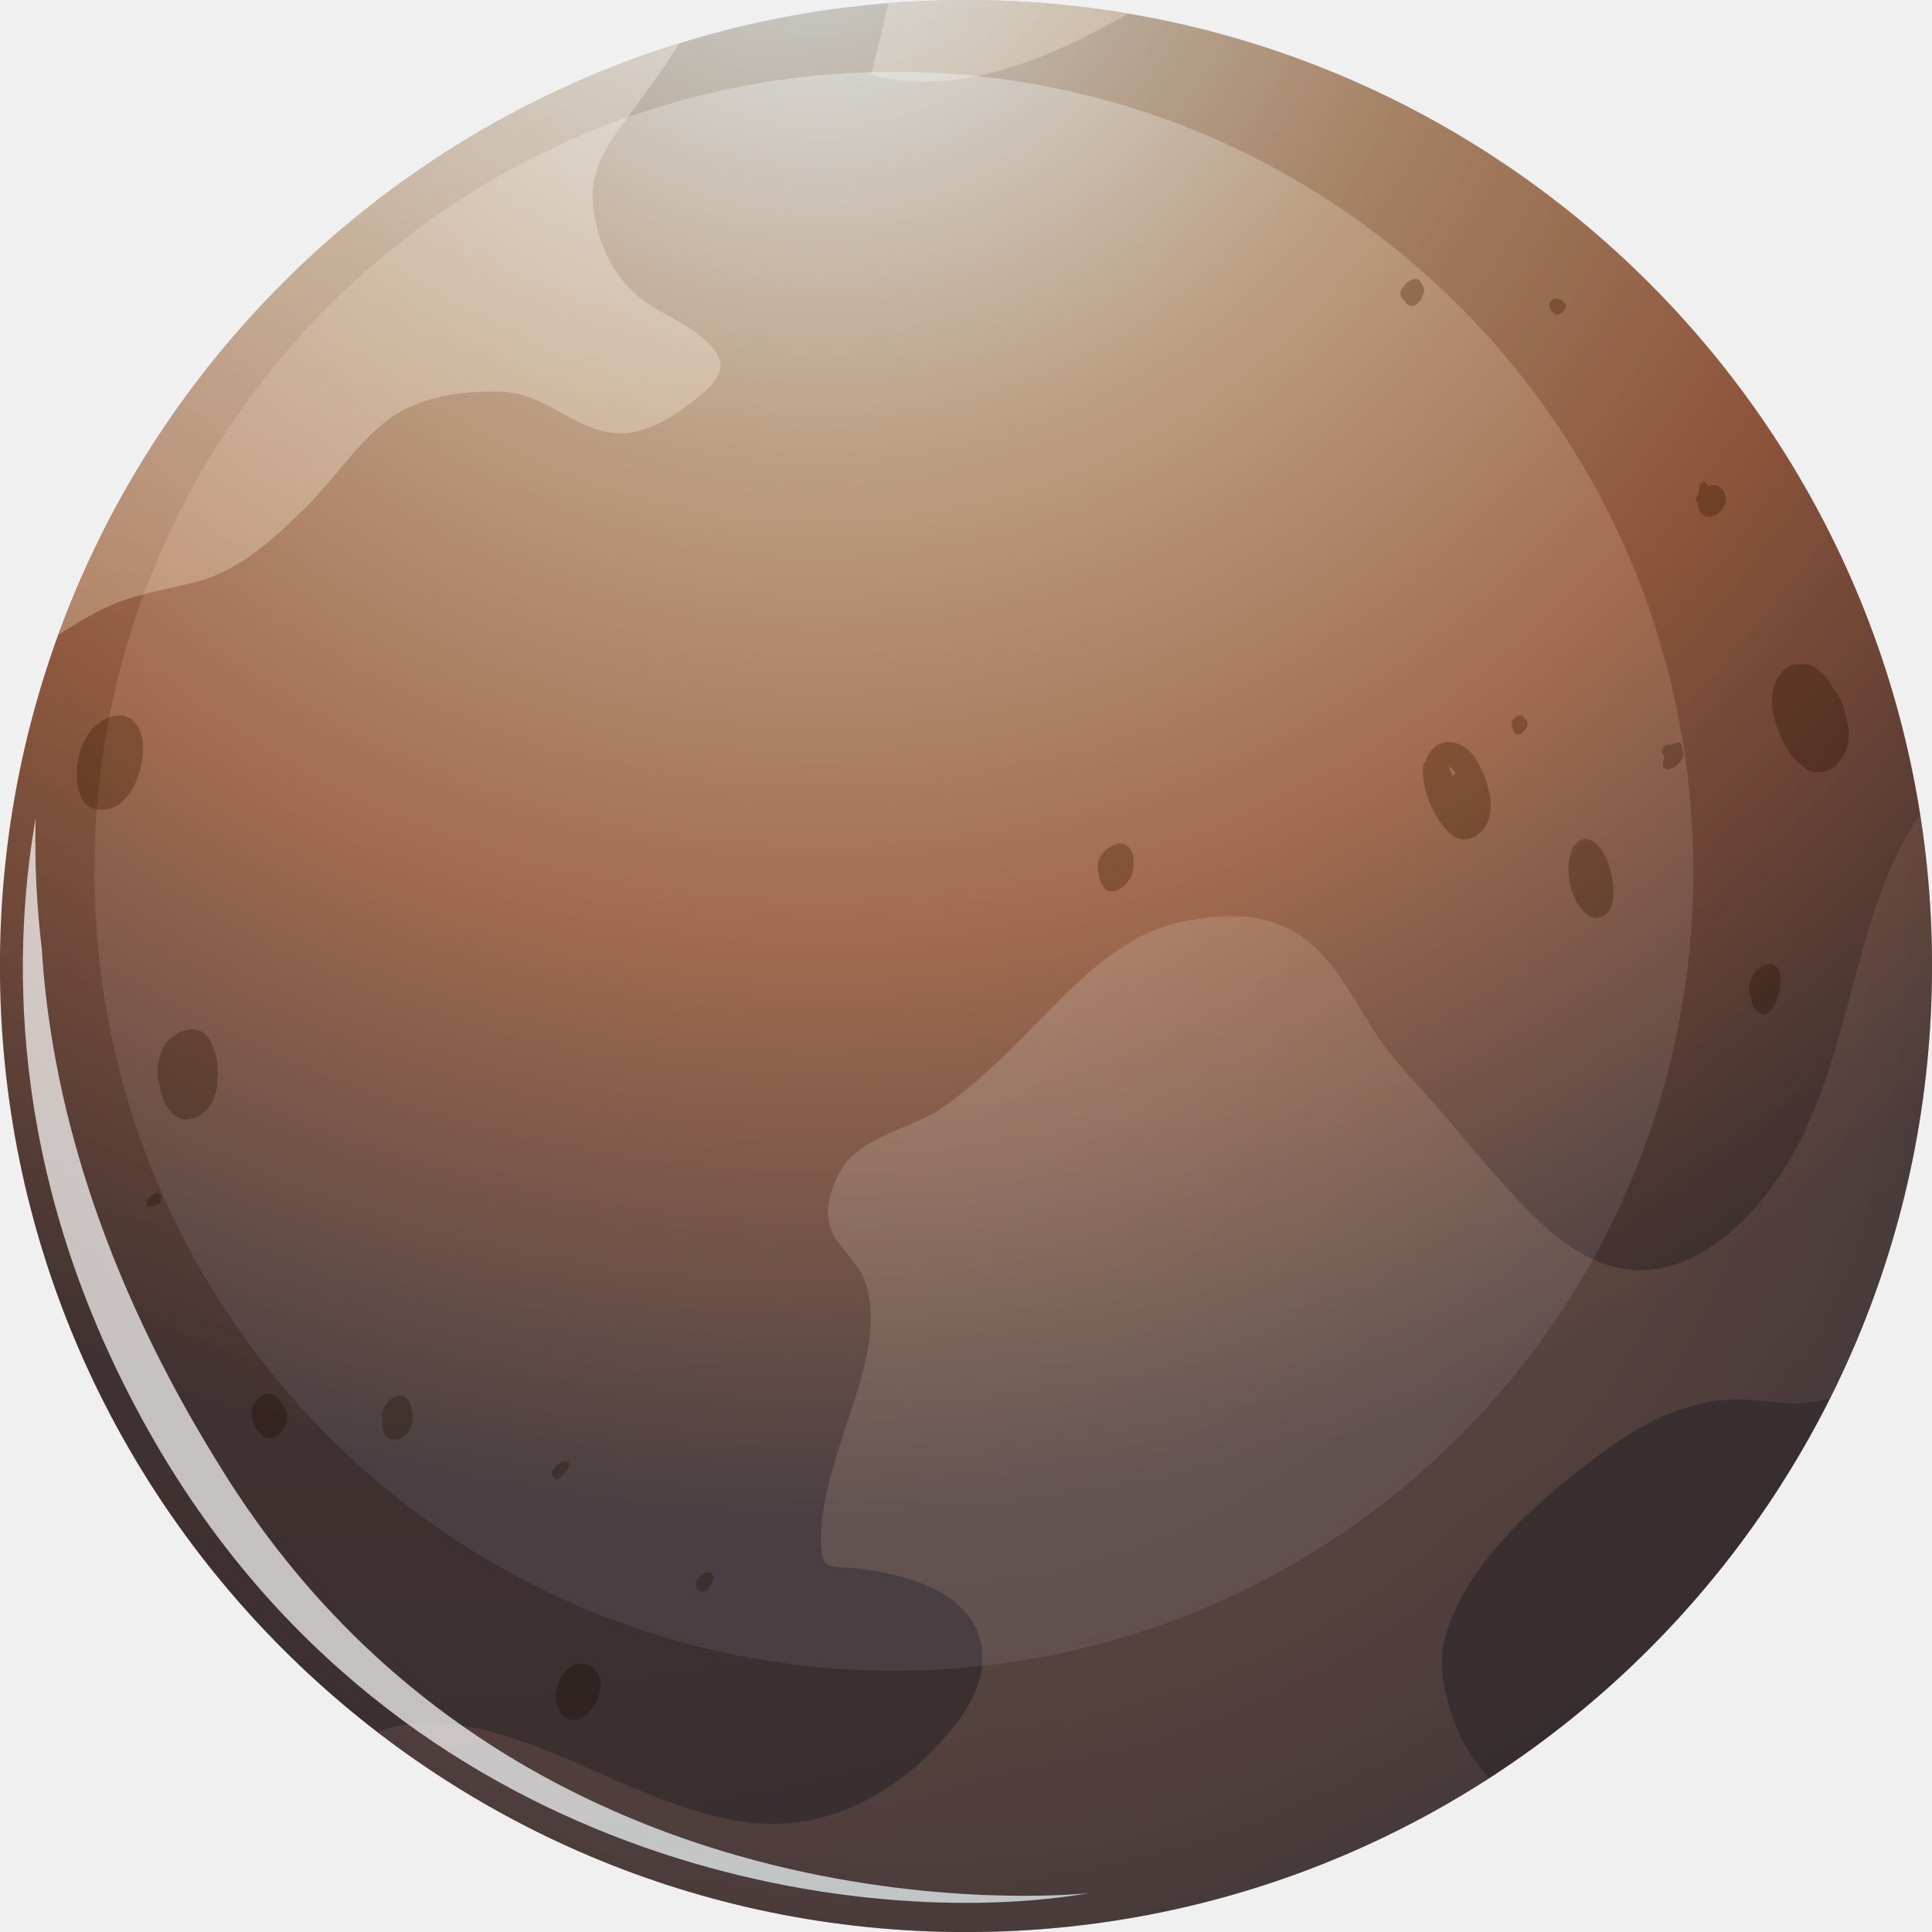
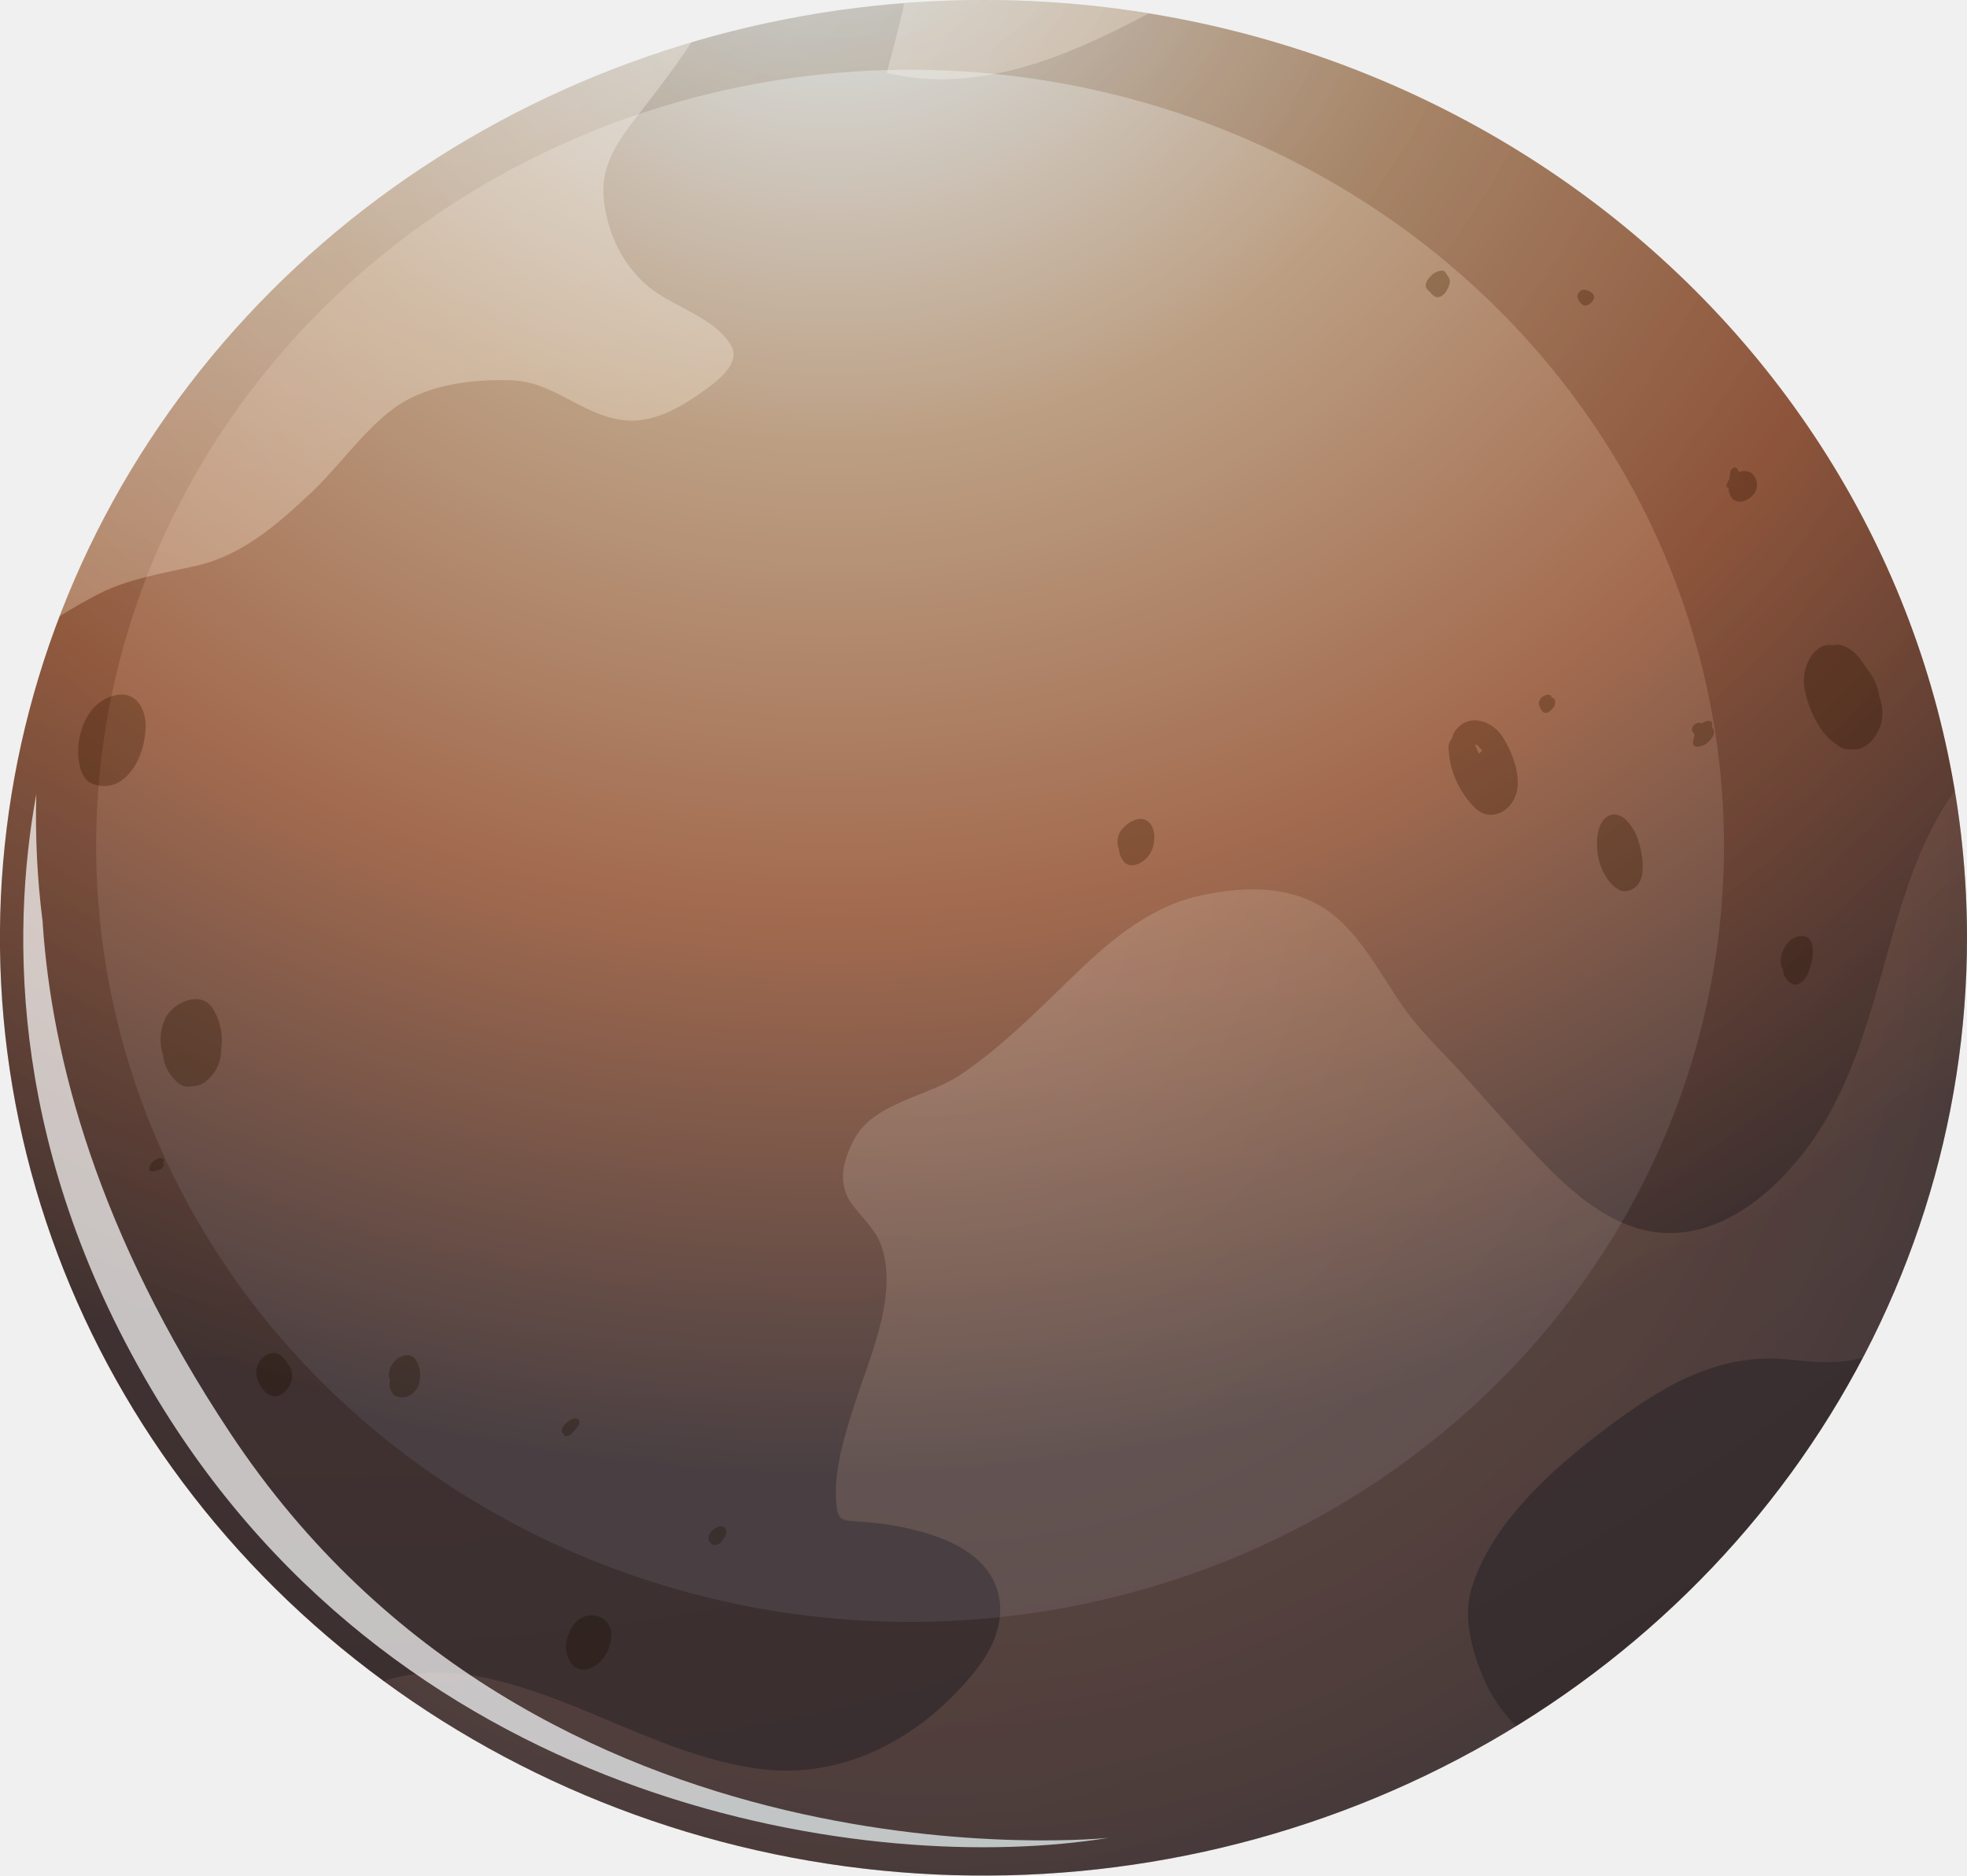
- <svg xmlns="http://www.w3.org/2000/svg" xmlns:xlink="http://www.w3.org/1999/xlink" viewBox="0 0 368.43 368.43">
-   <defs>
-     <style>.cls-1{isolation:isolate;}.cls-2{fill:url(#radial-gradient);}.cls-3,.cls-5,.cls-6,.cls-8{opacity:0.4;}.cls-3,.cls-8{mix-blend-mode:multiply;}.cls-3{fill:url(#radial-gradient-2);}.cls-4{fill:#c3e6f8;opacity:0.7;mix-blend-mode:color-dodge;}.cls-5,.cls-6,.cls-7{mix-blend-mode:screen;}.cls-5{fill:url(#radial-gradient-3);}.cls-6{fill:url(#radial-gradient-4);}.cls-7{opacity:0.2;fill:url(#radial-gradient-5);}.cls-8{fill:#7f612d;}</style>
-     <radialGradient id="radial-gradient" cx="156.36" cy="-31.89" r="339.01" gradientUnits="userSpaceOnUse">
-       <stop offset="0" stop-color="#e3f3fc" />
-       <stop offset="0.35" stop-color="#bc9f83" />
-       <stop offset="0.62" stop-color="#a36b4f" />
-       <stop offset="0.95" stop-color="#493f42" />
-     </radialGradient>
-     <radialGradient id="radial-gradient-2" cx="56.66" cy="-79.48" r="544.83" gradientUnits="userSpaceOnUse">
-       <stop offset="0" stop-color="#e3f3fc" />
-       <stop offset="0.35" stop-color="#bc9f83" />
-       <stop offset="0.68" stop-color="#a36b4f" />
-       <stop offset="0.95" stop-color="#493f42" />
-     </radialGradient>
-     <radialGradient id="radial-gradient-3" cx="38.44" cy="-43.04" r="491.73" xlink:href="#radial-gradient-2" />
-     <radialGradient id="radial-gradient-4" cx="38.42" cy="-43.02" r="491.76" xlink:href="#radial-gradient-2" />
-     <radialGradient id="radial-gradient-5" cx="174.29" cy="176.36" r="228.03" xlink:href="#radial-gradient-2" />
-   </defs>
-   <g class="cls-1">
-     <g id="Calque_2" data-name="Calque 2">
-       <g id="Calque_1-2" data-name="Calque 1">
-         <path class="cls-2" d="M368.43,184.21A184.22,184.22,0,1,1,184.22,0,184.21,184.21,0,0,1,368.43,184.21Z" />
-         <path class="cls-3" d="M184.22,0A184.22,184.22,0,1,0,368.43,184.21,184.21,184.21,0,0,0,184.22,0ZM170.45,318.6A152.45,152.45,0,1,1,322.91,166.15,152.44,152.44,0,0,1,170.45,318.6Z" />
-         <path class="cls-4" d="M43.18,281.6C18.26,242.23,9.71,207.85,8,181.44c0-.08,0-.16,0-.25A170.33,170.33,0,0,1,6.8,156c-4.79,27.54-5,71,22.71,118.92,46.84,80.89,134.2,93.61,178.18,86.1C207.69,361,101,373,43.18,281.6Z" />
-         <path class="cls-5" d="M18.58,116.62c5.67-3,12-4,18.16-5.47,8.72-2.1,15.1-8.07,21.38-14.21,5.35-5.25,9.49-11.79,15.34-16.49,6.08-4.87,14.78-6,22.35-5.75,7.75.28,13,6.58,20.42,7.76,5.86,1,11.37-2.47,15.88-5.91,2.34-1.78,6.74-5.24,4.81-8.71-2.84-5.08-9.82-7.3-14.31-10.62C117,53.1,113.73,46,113.09,39.09c-.71-7.59,3.67-12.71,7.91-18.5,2.85-3.88,5.84-8,8.54-12.34A184.66,184.66,0,0,0,11.1,121.09C13.55,119.5,16,118,18.58,116.62Z" />
-         <path class="cls-6" d="M166.09,14.32c17.34,4.27,33.8-3.19,49.09-11.69a184.79,184.79,0,0,0-31-2.63c-5,0-9.93.21-14.81.6C168.45,5.25,167.21,9.86,166.09,14.32Z" />
-         <path class="cls-7" d="M278.54,331.19c-2.42-5.39-4.6-12.65-3.06-18.57,3.73-14.15,17.51-26.21,28.73-34.62,5.07-3.8,10.29-7.19,16.31-9.24a33.17,33.17,0,0,1,12.65-1.84c3.46.22,6.95.84,10.43.66a24.79,24.79,0,0,0,5.38-.9,183.31,183.31,0,0,0,19.45-82.47,186,186,0,0,0-2.25-28.89c-4.39,6.3-7.33,13.75-9.63,21.21-4.3,14-6.9,28.82-13.71,41.88s-21.29,28.62-37.49,22.4c-8.07-3.1-14.5-10.3-20.09-16.63-3.95-4.48-7.76-9.08-11.67-13.6-3.12-3.59-6.54-7-9.36-10.79-4.54-6.17-7.78-13.66-13.31-19-7.19-7-17.09-7-26.41-4.79-9.94,2.41-17.52,9.65-24.48,16.75-6.36,6.48-12.58,13-20,18.28-6,4.33-16.38,5.55-20,12.71-2.21,4.36-3.35,9-.18,13.19,1.95,2.54,4.39,5,5.35,8.15,2.95,9.77-2.41,21.72-5.18,30.94-1.8,5.93-3.72,12.22-3.43,18.48.23,4.57,1,4.1,5,4.45a54.59,54.59,0,0,1,6.24.8c6.43,1.27,14.56,3.82,17.92,10.07,3.28,6.07,1.1,12.84-2.82,18.08-9.75,13-24.48,21.91-41,19.53-14.86-2.15-27.85-10.22-41.83-15.15-6.77-2.39-14-4.29-21.27-3.57a32.41,32.41,0,0,0-7,1.52A184.32,184.32,0,0,0,284,339.12,32,32,0,0,1,278.54,331.19Z" />
-         <path class="cls-8" d="M281.54,144.89c-1.87-3.24-6.39-5-8.91-1.39a4.45,4.45,0,0,0-.69,1.59,2.71,2.71,0,0,0-.61,2,18,18,0,0,0,5.06,11.74c2.88,2.74,6.63.51,7.58-2.83C285,152.42,283.3,147.91,281.54,144.89ZM277,148.06a16,16,0,0,1-.72-1.77.76.76,0,0,0,.35,0,8.56,8.56,0,0,1,1,1.18A3.81,3.81,0,0,0,277,148.06Z" />
-         <path class="cls-8" d="M291.22,137.49a.52.52,0,0,0-.56-.41,1.18,1.18,0,0,1-.07-.2c-.13-.66-1.1-.37-1.45-.16a1.76,1.76,0,0,0-.89,1.33h0c0,.07,0,.12,0,.18s0,0,0,.09.06.27.11.42a2.89,2.89,0,0,0,.53,1c.78,1,2.35-.69,2.4-1.5A3.34,3.34,0,0,0,291.22,137.49Z" />
-         <path class="cls-8" d="M306.7,164.61c-.51-1.53-2-4.13-3.74-4.53-3-.68-4,3.58-3.81,5.65a.24.24,0,0,0,0,.08,12.31,12.31,0,0,0,1,5.14c.61,1.51,2.54,4.45,4.52,4.09C309.08,174.24,307.66,167.45,306.7,164.61Z" />
-         <path class="cls-8" d="M321,143.42a1.37,1.37,0,0,0-.3-.56,3.43,3.43,0,0,0,0-.56c.06-1.11-1.44-.66-1.91-.2l0,0a1.26,1.26,0,0,0-1.7.61,1.06,1.06,0,0,0-.16.79c.1.31.35.51.44.83,0,0,0,.1,0,.16a8.61,8.61,0,0,0-.26,1.27c-.2,1.54,2,.79,2.56.26S321.35,144.44,321,143.42Z" />
-         <path class="cls-8" d="M352,136.77a11.22,11.22,0,0,0-2.49-5.63c-1.06-1.9-2.53-3.79-4.64-4.4a3.38,3.38,0,0,0-1.67,0c-3.52-.62-5.93,4.54-5.21,8.54.6,3.35,2.62,8.82,6.07,11a3.42,3.42,0,0,0,3,.91,4.84,4.84,0,0,0,.66,0c2.39-.23,4.21-3.21,4.7-5.3A9.94,9.94,0,0,0,352,136.77Z" />
-         <path class="cls-8" d="M328.23,93.08a2.31,2.31,0,0,0-2.49-.34,2.54,2.54,0,0,0-.46-.76c-.4-.55-1.3.42-1.21.89,0,.07-.1.68-.11.92s0,.22,0,.33a3.51,3.51,0,0,0-.51.89c-.16.5,0,.81.35.93a2.83,2.83,0,0,0,.56,1.87c1.27,1.59,3.5.34,4.31-1A3.09,3.09,0,0,0,328.23,93.08Z" />
-         <path class="cls-8" d="M214.92,161.28c-1.76-1.28-4.35.72-5.16,2.22a4,4,0,0,0-.2,3.24,4.73,4.73,0,0,0,.93,2.52c.81,1,2.08.81,3.09.26a5.3,5.3,0,0,0,2.56-4.08C216.35,164,216.14,162.18,214.92,161.28Z" />
-         <path class="cls-8" d="M270.73,53.51c-.49-.82-2,0-2.43.4s-1.59,1.66-1.18,2.55a2,2,0,0,0,.77.91,1.92,1.92,0,0,0,1,.93c.75.35,1.6-.43,1.95-1a4.45,4.45,0,0,0,.73-2C271.59,54.65,271.06,54.06,270.73,53.51Z" />
-         <path class="cls-8" d="M298.47,57.92a2.4,2.4,0,0,0-1.63-1c-.68-.17-1.53.8-1.38,1.43a2.27,2.27,0,0,0,.92,1.44C297,60.71,299.12,58.94,298.47,57.92Z" />
-         <path class="cls-8" d="M54.71,269.84a3.23,3.23,0,0,0-.92-2c-.63-1.49-2-2.59-3.66-1.78a3.94,3.94,0,0,0-2,4.51,4.8,4.8,0,0,0,1.13,2.34,3.08,3.08,0,0,0,.66.78,2.45,2.45,0,0,0,3.52-.41A4.21,4.21,0,0,0,54.71,269.84Z" />
-         <path class="cls-8" d="M78.07,267.44c-.69-1.39-1.88-1.55-3.24-.83a4.31,4.31,0,0,0-1.77,2.24,2.64,2.64,0,0,0-.17.67,2,2,0,0,0,.11,1.39c0,.12,0,.24,0,.36a3.25,3.25,0,0,0,.86,2.83,2.88,2.88,0,0,0,3.5-.44C79,272.19,79,269.34,78.07,267.44Z" />
-         <path class="cls-8" d="M108.37,278.87c-.37-.41-1.11-.21-1.5.06a5.9,5.9,0,0,0-1.18,1c-.27.32-.75,1.22-.27,1.61.13.15.17.14.11-.05.12,1.34,1.7.19,2.07-.5a6.93,6.93,0,0,0,.53-.64C108.41,280,108.77,279.33,108.37,278.87Z" />
-         <path class="cls-8" d="M111.63,317.39c-2.53-.49-4.37,1.36-5.08,3.55a5.91,5.91,0,0,0,.6,6c1.29,1.57,3.18,1.17,4.62.08a7.65,7.65,0,0,0,2.7-5.38A3.73,3.73,0,0,0,111.63,317.39Z" />
-         <path class="cls-8" d="M135.91,300.31v0a1.31,1.31,0,0,0-.23-.25l-.06-.05-.06-.05c-1-.59-2.94,1-2.84,2.12a1.12,1.12,0,0,0,.4,1,1,1,0,0,0,.33.34c.35.32,1.2-.08,1.45-.32a3,3,0,0,0,.69-1l.06-.09A1.65,1.65,0,0,0,135.91,300.31Z" />
-         <path class="cls-8" d="M21.51,136.59c-4.29,1.08-6.29,5.38-6.78,9.39-.3,2.38,0,7.33,2.95,8.12a5.43,5.43,0,0,0,5.1-.79c3.09-2.38,4.37-6.71,4.5-10.46C27.4,139.41,25.54,135.6,21.51,136.59Z" />
-         <path class="cls-8" d="M39.72,197.89c-2.26-3.3-7-1-8.56,1.76a10.16,10.16,0,0,0-.64,7.55,8.28,8.28,0,0,0,3,5.66,3.16,3.16,0,0,0,2.59.52,4.32,4.32,0,0,0,2.78-1.24A8,8,0,0,0,41.42,206,12.09,12.09,0,0,0,39.72,197.89Z" />
-         <path class="cls-8" d="M30.49,228.57a1.14,1.14,0,0,0,.17-.31c.23-.66-.44-.92-1-.72a4.64,4.64,0,0,0-1.15.8c-.54.45-1,2,.24,1.74a4.32,4.32,0,0,0,1.26-.36,1.66,1.66,0,0,0,.44-.35s.32-.52.1-.21C30.79,228.86,30.72,228.61,30.49,228.57Z" />
-         <path class="cls-8" d="M337.65,183.87c-2.48-.12-4,2.61-4.11,4.77a3.88,3.88,0,0,0,.4,1.8,3.47,3.47,0,0,0,1.82,2.89c.77.38,1.68-.31,2.16-.86C339.25,191,340.94,184.05,337.65,183.87Z" />
-       </g>
+ <svg xmlns="http://www.w3.org/2000/svg" viewBox="0 0 386 368" fill="none">
+   <g clip-path="url(#clip0_47_147)">
+     <path d="M386 183.995C386.002 220.389 374.684 255.965 353.477 286.226C332.27 316.487 302.127 340.073 266.86 354.002C231.592 367.93 192.784 371.574 155.344 364.475C117.904 357.375 83.513 339.85 56.52 314.116C29.527 288.382 11.145 255.595 3.698 219.9C-3.749 184.206 0.074 147.208 14.683 113.585C29.293 79.962 54.032 51.224 85.773 31.006C117.515 10.788 154.832 -0.002 193.005 2.71209e-07C244.191 2.71209e-07 293.28 19.385 329.473 53.891C365.667 88.397 386 135.197 386 183.995Z" fill="url(#paint0_radial_47_147)" />
+     <path style="mix-blend-mode:multiply" opacity="0.4" d="M193.005 2.71209e-07C154.832 -0.002 117.515 10.788 85.773 31.006C54.032 51.224 29.293 79.962 14.683 113.585C0.074 147.208 -3.749 184.206 3.698 219.9C11.145 255.595 29.527 288.382 56.52 314.116C83.513 339.85 117.904 357.375 155.344 364.475C192.784 371.574 231.592 367.93 266.86 354.002C302.127 340.073 332.27 316.487 353.477 286.226C374.684 255.965 386.002 220.389 386 183.995C386 135.197 365.667 88.397 329.473 53.891C293.28 19.385 244.191 2.71209e-07 193.005 2.71209e-07ZM178.579 318.228C146.99 318.226 116.11 309.294 89.846 292.561C63.581 275.828 43.111 252.045 31.024 224.221C18.937 196.397 15.775 165.78 21.939 136.243C28.103 106.706 43.316 79.575 65.654 58.28C87.991 36.985 116.451 22.484 147.433 16.609C178.416 10.735 210.529 13.751 239.714 25.276C268.898 36.801 293.843 56.319 311.392 81.359C328.942 106.4 338.309 135.84 338.309 165.956C338.311 185.954 334.18 205.756 326.153 224.232C318.126 242.708 306.361 259.495 291.528 273.635C276.695 287.775 259.086 298.991 239.706 306.643C220.326 314.294 199.555 318.231 178.579 318.228Z" fill="url(#paint1_radial_47_147)" />
+     <g style="mix-blend-mode:color-dodge" opacity="0.7">
+       <path d="M45.239 281.271C19.131 241.947 10.173 207.607 8.382 181.228C8.382 181.148 8.382 181.068 8.382 180.979C7.311 172.633 6.891 164.223 7.124 155.818C2.106 183.326 1.886 226.735 30.917 274.599C79.991 355.395 171.517 368.1 217.595 360.599C217.595 360.579 105.817 372.565 45.239 281.271Z" fill="#C3E6F8" />
+     </g>
+     <path style="mix-blend-mode:screen" opacity="0.4" d="M19.466 116.484C25.407 113.487 32.038 112.489 38.492 111.02C47.628 108.923 54.312 102.96 60.892 96.827C66.497 91.583 70.834 85.051 76.963 80.356C83.333 75.492 92.448 74.363 100.379 74.613C108.499 74.892 113.999 81.185 121.773 82.364C127.912 83.363 133.685 79.897 138.41 76.461C140.862 74.683 145.472 71.227 143.45 67.761C140.474 62.687 133.161 60.469 128.457 57.153C122.58 53.038 119.154 45.946 118.483 39.044C117.739 31.463 122.328 26.349 126.77 20.566C129.756 16.691 132.889 12.575 135.718 8.24C107.343 16.677 81.388 31.233 59.868 50.78C38.348 70.326 21.842 94.337 11.629 120.949C14.196 119.361 16.763 117.862 19.466 116.484Z" fill="url(#paint2_radial_47_147)" />
+     <path style="mix-blend-mode:screen" opacity="0.4" d="M174.011 14.303C192.178 18.568 209.423 11.117 225.442 2.627C214.712 0.882 203.848 0.004 192.963 0C187.725 0 182.56 0.21 177.447 0.599C176.483 5.244 175.184 9.848 174.011 14.303Z" fill="url(#paint3_radial_47_147)" />
+     <path style="mix-blend-mode:screen" opacity="0.2" d="M291.823 330.803C289.288 325.42 287.004 318.168 288.617 312.255C292.525 298.122 306.962 286.076 318.717 277.676C324.029 273.88 329.498 270.494 335.805 268.446C340.056 267.02 344.558 266.396 349.059 266.608C352.684 266.828 356.34 267.447 359.986 267.268C361.894 267.167 363.784 266.865 365.622 266.369C379.07 240.805 386.048 212.593 386 183.995C386.003 174.332 385.214 164.684 383.643 155.139C379.043 161.431 375.963 168.873 373.553 176.324C369.048 190.308 366.324 205.11 359.19 218.155C352.055 231.2 336.884 246.742 319.912 240.529C311.457 237.433 304.72 230.241 298.864 223.918C294.725 219.444 290.734 214.849 286.637 210.334C283.368 206.748 279.785 203.342 276.831 199.557C272.074 193.394 268.68 185.913 262.886 180.579C255.353 173.587 244.981 173.587 235.217 175.795C224.803 178.202 216.861 185.433 209.569 192.525C202.906 198.997 196.389 205.51 188.615 210.784C182.329 215.109 171.454 216.327 167.662 223.479C165.346 227.834 164.152 232.468 167.473 236.653C169.516 239.191 172.072 241.648 173.078 244.794C176.169 254.553 170.553 266.489 167.651 275.698C165.765 281.621 163.754 287.904 164.058 294.156C164.299 298.721 165.105 298.252 169.296 298.601C171.49 298.747 173.672 299.014 175.834 299.4C182.57 300.669 191.088 303.216 194.608 309.458C198.045 315.521 195.761 322.283 191.654 327.517C181.439 340.502 166.006 349.402 148.698 347.025C133.13 344.877 119.52 336.816 104.874 331.892C97.781 329.505 90.206 327.607 82.589 328.326C80.093 328.573 77.634 329.082 75.255 329.845C106.823 352.999 145.129 366.281 184.923 367.87C224.718 369.46 264.055 359.28 297.544 338.724C295.229 336.374 293.3 333.704 291.823 330.803Z" fill="url(#paint4_radial_47_147)" />
+     <g style="mix-blend-mode:multiply" opacity="0.4">
+       <path d="M294.966 144.721C293.007 141.485 288.272 139.727 285.631 143.333C285.284 143.812 285.038 144.351 284.909 144.921C284.669 145.197 284.488 145.515 284.379 145.858C284.269 146.201 284.232 146.562 284.269 146.918C284.472 151.314 286.358 155.486 289.571 158.645C292.588 161.381 296.517 159.154 297.512 155.818C298.591 152.242 296.81 147.737 294.966 144.721ZM290.21 147.887C289.922 147.313 289.67 146.722 289.456 146.119C289.576 146.146 289.702 146.146 289.822 146.119C290.208 146.481 290.559 146.876 290.87 147.298C290.627 147.47 290.406 147.668 290.21 147.887Z" fill="#7F612D" />
+     </g>
+     <g style="mix-blend-mode:multiply" opacity="0.4">
+       <path d="M305.108 137.33C305.08 137.204 305.005 137.093 304.897 137.018C304.788 136.942 304.655 136.907 304.521 136.92C304.491 136.856 304.466 136.789 304.448 136.72C304.312 136.061 303.295 136.351 302.929 136.56C302.674 136.696 302.457 136.887 302.295 137.118C302.133 137.349 302.031 137.613 301.996 137.889C301.996 137.959 301.996 138.009 301.996 138.069C301.996 138.129 301.996 138.069 301.996 138.159C301.996 138.249 302.059 138.428 302.112 138.578C302.226 138.943 302.415 139.282 302.667 139.577C303.484 140.576 305.129 138.888 305.181 138.079C305.187 137.827 305.162 137.576 305.108 137.33Z" fill="#7F612D" />
+     </g>
+     <g style="mix-blend-mode:multiply" opacity="0.4">
+       <path d="M321.326 164.418C320.792 162.89 319.231 160.293 317.408 159.893C314.265 159.214 313.217 163.469 313.416 165.537C313.411 165.563 313.411 165.59 313.416 165.616C313.375 167.38 313.732 169.131 314.464 170.75C315.103 172.259 317.125 175.195 319.199 174.836C323.82 174.037 322.332 167.255 321.326 164.418Z" fill="#7F612D" />
+     </g>
+     <g style="mix-blend-mode:multiply" opacity="0.4">
+       <path d="M336.308 143.253C336.251 143.045 336.143 142.854 335.994 142.693C336.01 142.507 336.01 142.32 335.994 142.134C336.057 141.025 334.485 141.475 333.993 141.934C333.834 141.86 333.662 141.818 333.486 141.808C333.31 141.799 333.133 141.824 332.967 141.88C332.801 141.937 332.649 142.025 332.519 142.139C332.389 142.253 332.285 142.39 332.212 142.543C332.049 142.775 331.989 143.059 332.044 143.333C332.149 143.642 332.411 143.842 332.505 144.162C332.505 144.162 332.505 144.261 332.505 144.321C332.381 144.737 332.29 145.161 332.233 145.59C332.023 147.128 334.328 146.379 334.915 145.85C335.501 145.32 336.675 144.271 336.308 143.253Z" fill="#7F612D" />
+     </g>
+     <g style="mix-blend-mode:multiply" opacity="0.4">
+       <path d="M368.787 136.61C368.484 134.541 367.58 132.593 366.178 130.987C365.067 129.089 363.527 127.201 361.317 126.592C360.742 126.453 360.141 126.453 359.567 126.592C355.879 125.973 353.354 131.127 354.108 135.122C354.737 138.468 356.853 143.932 360.468 146.109C360.878 146.489 361.377 146.769 361.924 146.927C362.47 147.085 363.049 147.117 363.611 147.018C363.841 147.033 364.072 147.033 364.302 147.018C366.806 146.788 368.713 143.812 369.227 141.724C369.552 140.012 369.401 138.249 368.787 136.61Z" fill="#7F612D" />
+     </g>
+     <g style="mix-blend-mode:multiply" opacity="0.4">
+       <path d="M343.883 92.971C343.529 92.681 343.094 92.494 342.631 92.434C342.168 92.374 341.697 92.442 341.274 92.632C341.162 92.354 340.998 92.097 340.792 91.873C340.373 91.323 339.43 92.292 339.525 92.762C339.525 92.832 339.42 93.441 339.409 93.68C339.399 93.92 339.409 93.9 339.409 94.01C339.186 94.28 339.006 94.579 338.875 94.899C338.707 95.398 338.875 95.708 339.242 95.828C339.199 96.497 339.407 97.159 339.828 97.696C341.159 99.284 343.495 98.035 344.344 96.697C344.707 96.114 344.859 95.433 344.775 94.76C344.692 94.086 344.378 93.458 343.883 92.971Z" fill="#7F612D" />
+     </g>
+     <g style="mix-blend-mode:multiply" opacity="0.4">
+       <path d="M225.169 161.092C223.325 159.813 220.612 161.811 219.763 163.309C219.493 163.805 219.335 164.349 219.299 164.906C219.263 165.464 219.349 166.022 219.554 166.545C219.617 167.457 219.955 168.331 220.528 169.062C221.377 170.061 222.707 169.872 223.765 169.322C224.518 168.893 225.154 168.3 225.62 167.592C226.086 166.883 226.37 166.08 226.448 165.247C226.668 163.809 226.448 161.991 225.169 161.092Z" fill="#7F612D" />
+     </g>
+     <g style="mix-blend-mode:multiply" opacity="0.4">
+       <path d="M283.641 53.448C283.127 52.629 281.545 53.448 281.095 53.847C280.644 54.247 279.429 55.505 279.859 56.394C280.024 56.768 280.306 57.085 280.665 57.303C280.883 57.725 281.256 58.055 281.713 58.232C282.499 58.582 283.389 57.803 283.756 57.233C284.177 56.636 284.439 55.95 284.521 55.236C284.542 54.586 283.987 53.997 283.641 53.448Z" fill="#7F612D" />
+     </g>
+     <g style="mix-blend-mode:multiply" opacity="0.4">
+       <path d="M312.704 57.852C312.506 57.583 312.252 57.356 311.959 57.184C311.665 57.012 311.337 56.9 310.996 56.854C310.284 56.684 309.393 57.653 309.55 58.282C309.663 58.863 310.009 59.379 310.514 59.72C311.164 60.639 313.385 58.871 312.704 57.852Z" fill="#7F612D" />
+     </g>
+     <g style="mix-blend-mode:multiply" opacity="0.4">
+       <path d="M57.319 269.525C57.253 268.772 56.912 268.065 56.355 267.527C55.695 266.039 54.26 264.94 52.521 265.749C51.686 266.161 51.023 266.831 50.642 267.65C50.261 268.47 50.184 269.388 50.425 270.254C50.587 271.122 50.997 271.931 51.609 272.591C51.793 272.886 52.026 273.149 52.301 273.371C52.568 273.582 52.877 273.739 53.21 273.833C53.542 273.927 53.892 273.956 54.236 273.918C54.581 273.88 54.914 273.775 55.215 273.611C55.517 273.446 55.779 273.225 55.989 272.961C56.468 272.521 56.836 271.983 57.067 271.388C57.297 270.793 57.383 270.156 57.319 269.525Z" fill="#7F612D" />
+     </g>
+     <g style="mix-blend-mode:multiply" opacity="0.4">
+       <path d="M81.793 267.128C81.07 265.739 79.823 265.58 78.399 266.299C77.532 266.822 76.878 267.611 76.544 268.536C76.454 268.751 76.394 268.976 76.366 269.205C76.228 269.666 76.269 270.159 76.481 270.594C76.481 270.714 76.481 270.833 76.481 270.953C76.386 271.459 76.418 271.979 76.575 272.47C76.732 272.962 77.008 273.41 77.382 273.78C77.958 274.105 78.631 274.238 79.295 274.158C79.958 274.079 80.576 273.791 81.049 273.341C82.767 271.872 82.767 269.026 81.793 267.128Z" fill="#7F612D" />
+     </g>
+     <g style="mix-blend-mode:multiply" opacity="0.4">
+       <path d="M113.538 278.545C113.15 278.135 112.375 278.335 111.967 278.604C111.51 278.884 111.095 279.22 110.73 279.603C110.447 279.923 109.945 280.822 110.447 281.211C110.584 281.361 110.626 281.351 110.563 281.161C110.688 282.5 112.344 281.351 112.731 280.662C112.93 280.46 113.115 280.246 113.287 280.023C113.58 279.673 113.957 279.004 113.538 278.545Z" fill="#7F612D" />
+     </g>
+     <g style="mix-blend-mode:multiply" opacity="0.4">
+       <path d="M116.954 317.02C114.303 316.53 112.375 318.378 111.631 320.565C111.162 321.526 110.973 322.59 111.084 323.644C111.194 324.699 111.601 325.705 112.26 326.558C113.611 328.127 115.592 327.727 117.1 326.638C117.928 325.972 118.606 325.152 119.092 324.228C119.579 323.304 119.863 322.296 119.929 321.265C120.093 320.329 119.877 319.369 119.324 318.58C118.771 317.791 117.923 317.233 116.954 317.02Z" fill="#7F612D" />
+     </g>
+     <g style="mix-blend-mode:multiply" opacity="0.4">
+       <path d="M142.391 299.96C142.323 299.867 142.242 299.783 142.15 299.71L142.088 299.66L142.025 299.61C140.977 299.021 138.945 300.609 139.049 301.727C139.025 301.914 139.051 302.103 139.125 302.278C139.198 302.453 139.316 302.607 139.468 302.726C139.553 302.864 139.672 302.981 139.814 303.066C140.181 303.386 141.071 302.986 141.333 302.746C141.643 302.464 141.889 302.124 142.056 301.747L142.119 301.658C142.324 301.426 142.458 301.145 142.506 300.845C142.554 300.546 142.514 300.239 142.391 299.96Z" fill="#7F612D" />
+     </g>
+     <g style="mix-blend-mode:multiply" opacity="0.4">
+       <path d="M22.536 136.431C18.041 137.509 15.946 141.804 15.432 145.81C15.118 148.187 15.432 153.131 18.523 153.92C19.413 154.222 20.367 154.307 21.299 154.169C22.232 154.032 23.114 153.675 23.866 153.131C27.104 150.754 28.445 146.429 28.581 142.683C28.707 139.247 26.758 135.442 22.536 136.431Z" fill="#7F612D" />
+     </g>
+     <g style="mix-blend-mode:multiply" opacity="0.4">
+       <path d="M41.614 197.659C39.246 194.363 34.28 196.66 32.646 199.417C31.411 201.754 31.171 204.456 31.976 206.958C32.079 208.052 32.411 209.116 32.95 210.086C33.49 211.057 34.227 211.916 35.118 212.612C35.505 212.88 35.947 213.065 36.416 213.155C36.884 213.244 37.367 213.236 37.832 213.131C38.928 213.069 39.964 212.629 40.745 211.892C41.621 211.111 42.312 210.159 42.769 209.101C43.226 208.043 43.44 206.903 43.395 205.76C43.821 202.944 43.19 200.075 41.614 197.659Z" fill="#7F612D" />
+     </g>
+     <g style="mix-blend-mode:multiply" opacity="0.4">
+       <path d="M31.944 228.303C32.02 228.21 32.08 228.105 32.122 227.994C32.363 227.334 31.661 227.075 31.075 227.274C30.633 227.481 30.227 227.751 29.87 228.074C29.304 228.523 28.822 230.071 30.121 229.811C30.578 229.756 31.023 229.635 31.441 229.452C31.615 229.361 31.77 229.243 31.902 229.102C31.902 229.102 32.237 228.583 32.007 228.893C32.258 228.593 32.185 228.343 31.944 228.303Z" fill="#7F612D" />
+     </g>
+     <g style="mix-blend-mode:multiply" opacity="0.4">
+       <path d="M353.752 183.655C351.154 183.536 349.561 186.262 349.446 188.42C349.432 189.043 349.576 189.659 349.865 190.218C349.895 190.815 350.086 191.394 350.42 191.9C350.754 192.406 351.22 192.821 351.772 193.104C352.579 193.484 353.532 192.795 354.035 192.245C355.428 190.777 357.199 183.835 353.752 183.655Z" fill="#7F612D" />
    </g>
  </g>
+   <defs>
+     <radialGradient id="paint0_radial_47_147" cx="0" cy="0" r="1" gradientUnits="userSpaceOnUse" gradientTransform="translate(163.817 -31.8528) scale(355.177 338.614)">
+       <stop stop-color="#E3F3FC" />
+       <stop offset="0.35" stop-color="#BC9F83" />
+       <stop offset="0.62" stop-color="#A36B4F" />
+       <stop offset="0.95" stop-color="#493F42" />
+     </radialGradient>
+     <radialGradient id="paint1_radial_47_147" cx="0" cy="0" r="1" gradientUnits="userSpaceOnUse" gradientTransform="translate(59.3623 -79.3872) scale(570.812 544.194)">
+       <stop stop-color="#E3F3FC" />
+       <stop offset="0.35" stop-color="#BC9F83" />
+       <stop offset="0.68" stop-color="#A36B4F" />
+       <stop offset="0.95" stop-color="#493F42" />
+     </radialGradient>
+     <radialGradient id="paint2_radial_47_147" cx="0" cy="0" r="1" gradientUnits="userSpaceOnUse" gradientTransform="translate(40.2732 -42.9898) scale(515.18 491.156)">
+       <stop stop-color="#E3F3FC" />
+       <stop offset="0.35" stop-color="#BC9F83" />
+       <stop offset="0.68" stop-color="#A36B4F" />
+       <stop offset="0.95" stop-color="#493F42" />
+     </radialGradient>
+     <radialGradient id="paint3_radial_47_147" cx="0" cy="0" r="1" gradientUnits="userSpaceOnUse" gradientTransform="translate(40.2523 -42.9698) scale(515.211 491.186)">
+       <stop stop-color="#E3F3FC" />
+       <stop offset="0.35" stop-color="#BC9F83" />
+       <stop offset="0.68" stop-color="#A36B4F" />
+       <stop offset="0.95" stop-color="#493F42" />
+     </radialGradient>
+     <radialGradient id="paint4_radial_47_147" cx="0" cy="0" r="1" gradientUnits="userSpaceOnUse" gradientTransform="translate(182.602 176.154) scale(238.904 227.764)">
+       <stop stop-color="#E3F3FC" />
+       <stop offset="0.35" stop-color="#BC9F83" />
+       <stop offset="0.68" stop-color="#A36B4F" />
+       <stop offset="0.95" stop-color="#493F42" />
+     </radialGradient>
+     <clipPath id="clip0_47_147">
+       <rect width="386" height="368" fill="white" />
+     </clipPath>
+   </defs>
</svg>
